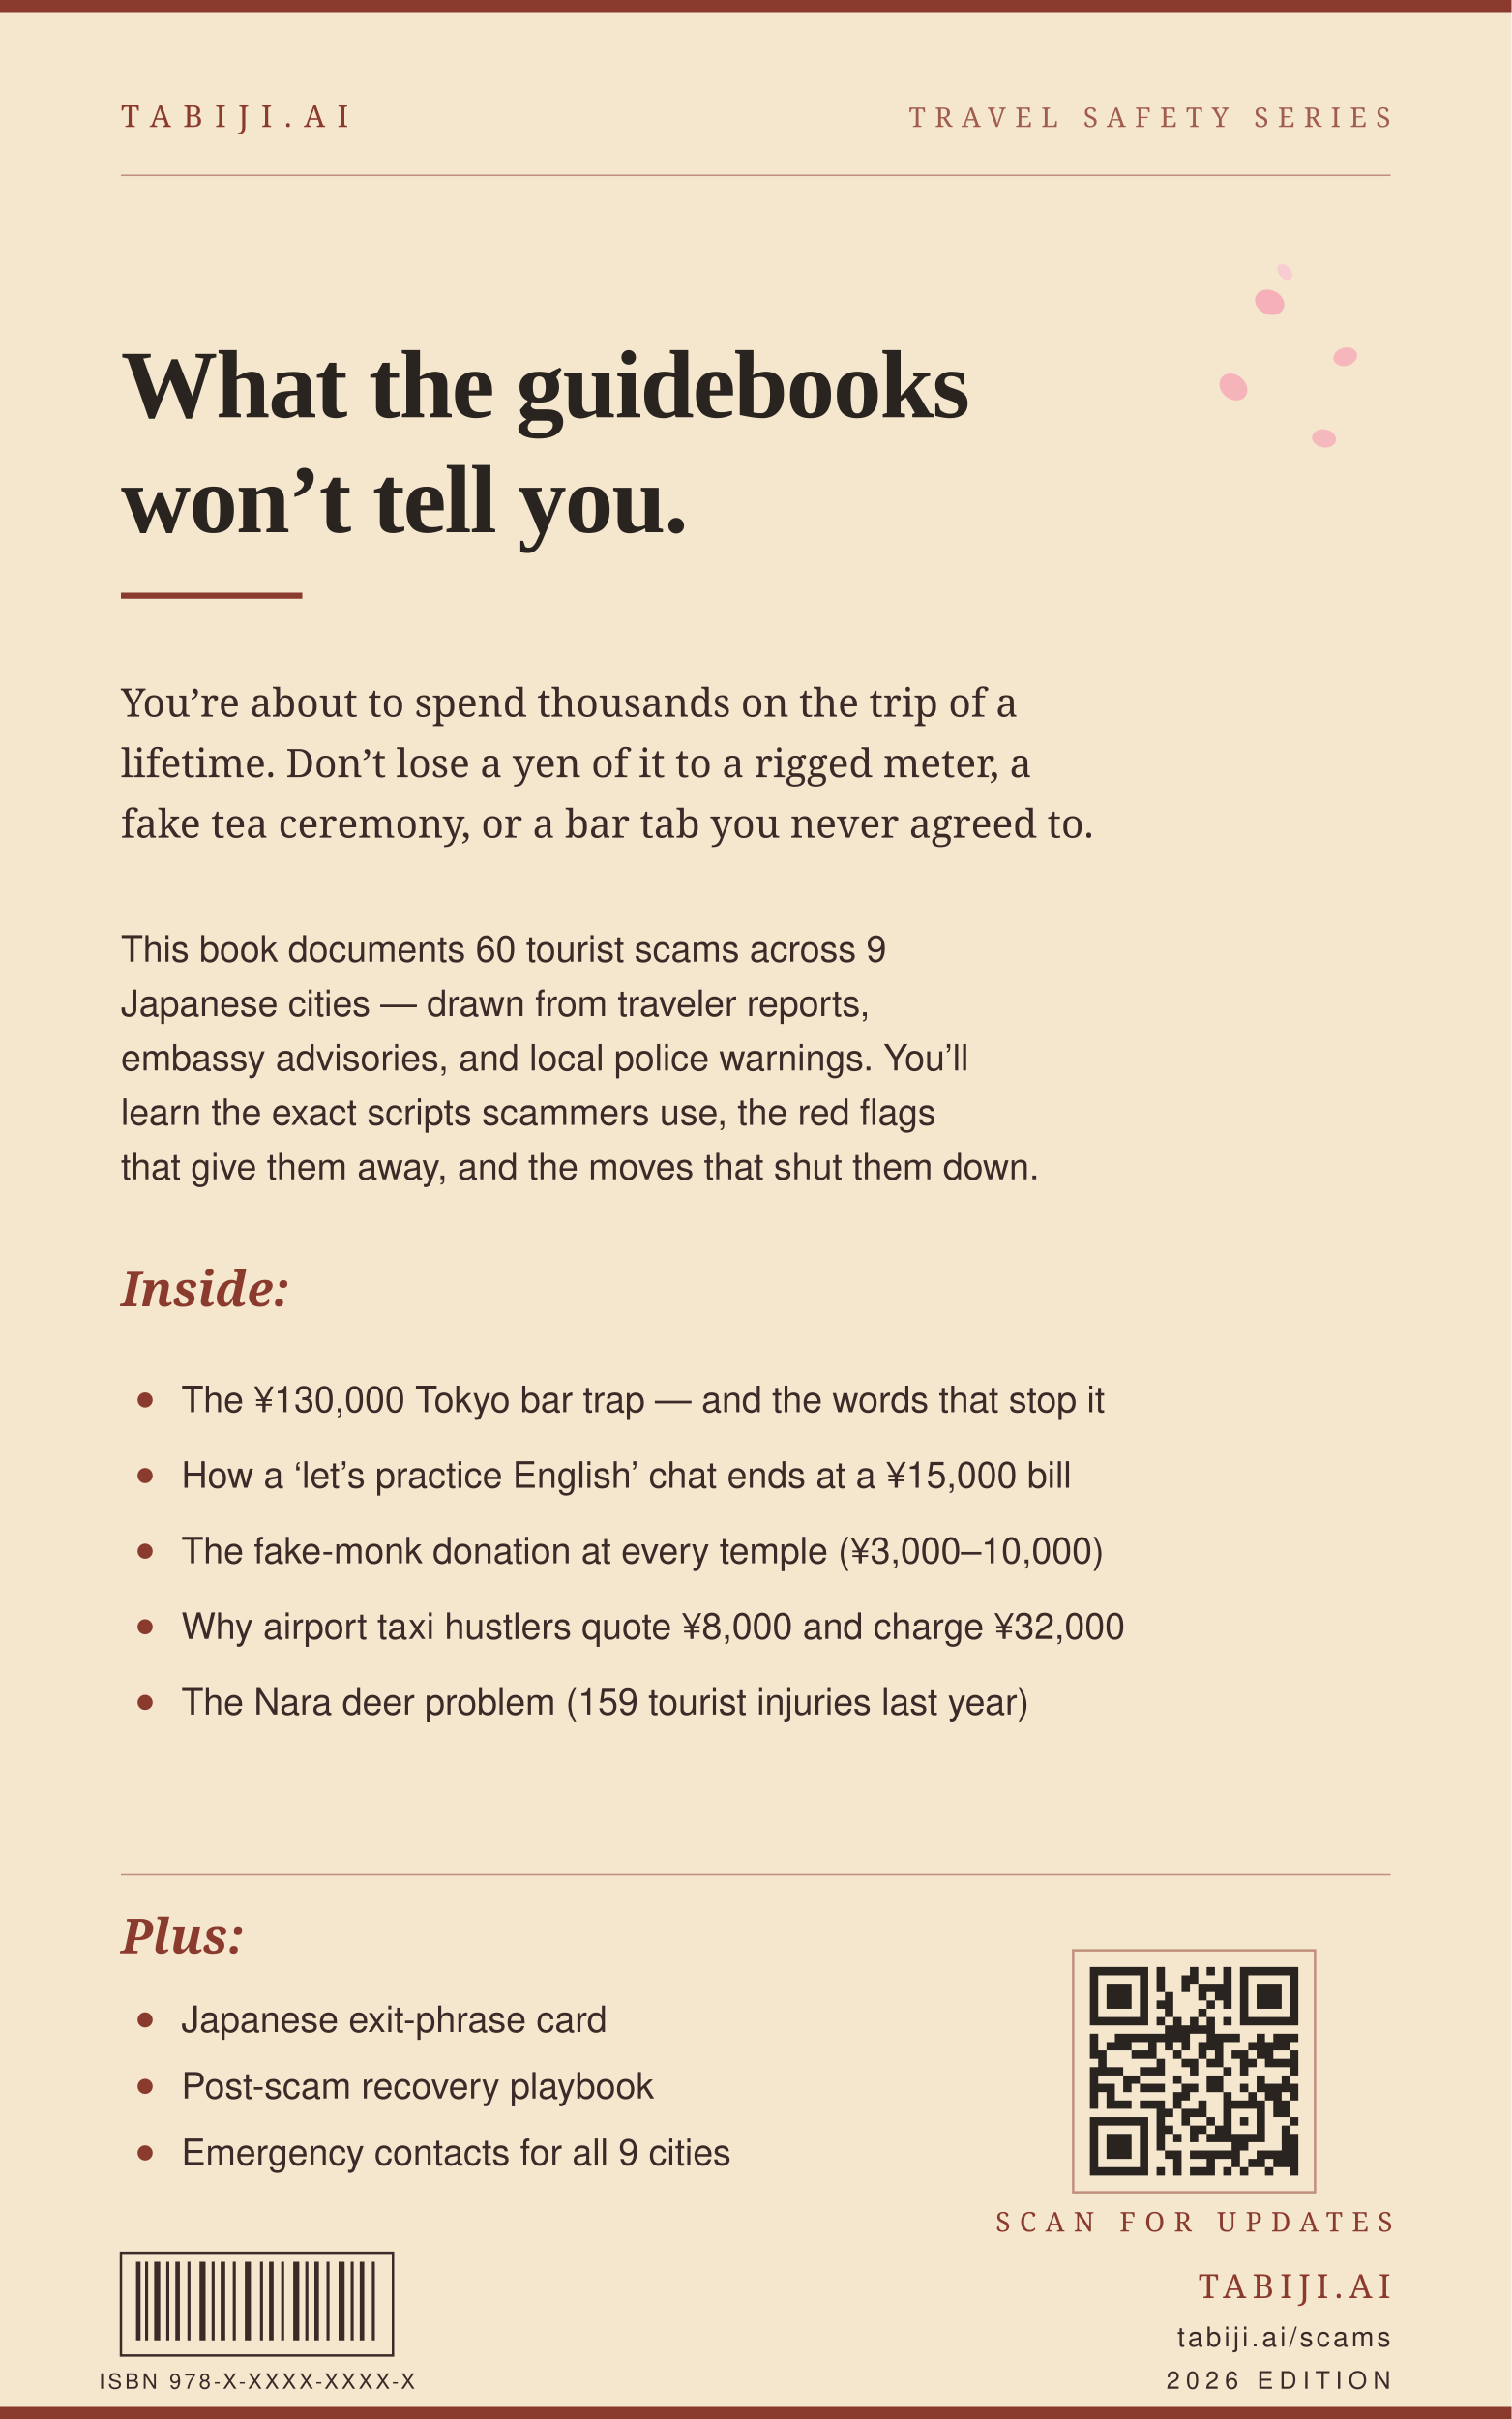
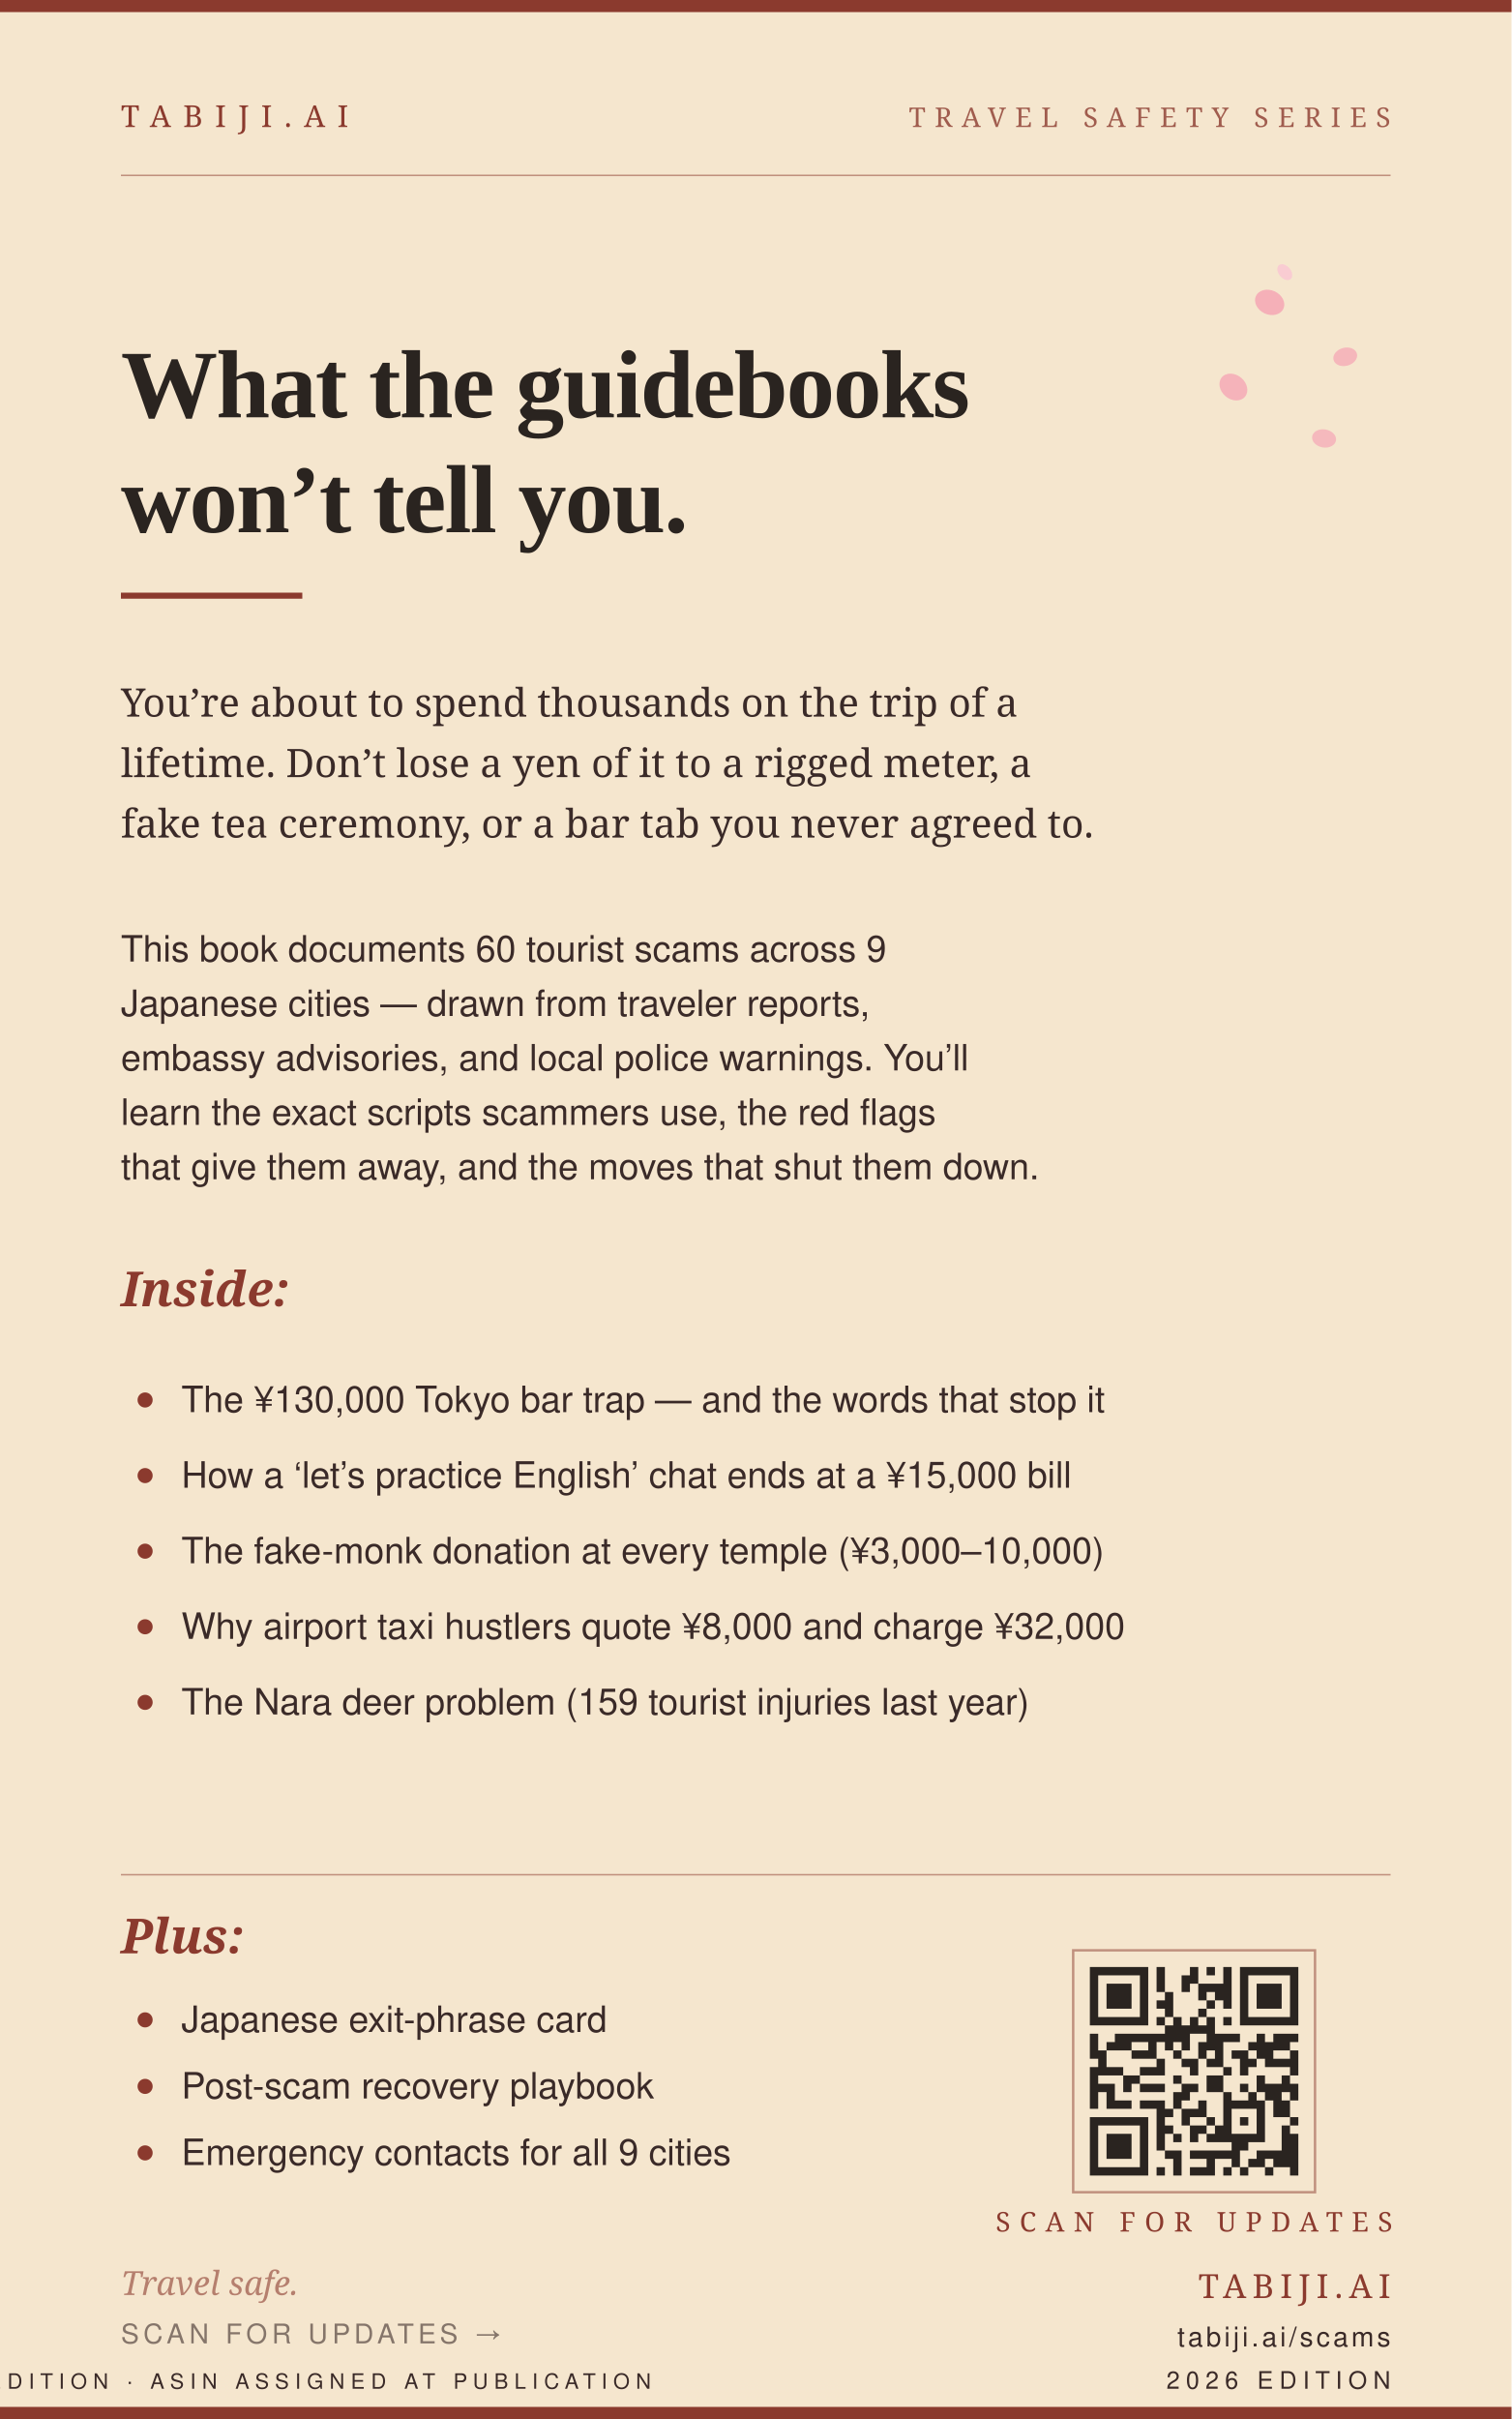
<svg xmlns="http://www.w3.org/2000/svg" viewBox="0 0 500 800" preserveAspectRatio="xMidYMid meet">
  <rect width="500" height="800" fill="#F5E6CE" />
  <rect x="0" y="0" width="500" height="4" fill="#8B3A2E" />
  <rect x="0" y="796" width="500" height="4" fill="#8B3A2E" />
  <text x="40" y="42" font-family="Georgia, serif" font-size="10" letter-spacing="4" fill="#8B3A2E">TABIJI.AI</text>
  <text x="460" y="42" font-family="Georgia, serif" font-size="9" letter-spacing="3" fill="#8B3A2E" text-anchor="end" opacity="0.8">TRAVEL SAFETY SERIES</text>
  <line x1="40" y1="58" x2="460" y2="58" stroke="#8B3A2E" stroke-width="0.5" opacity="0.5" />
  <g>
    <ellipse cx="420" cy="100" rx="5" ry="4" fill="#F5A2B3" opacity="0.8" transform="rotate(25 420 100)" />
    <ellipse cx="445" cy="118" rx="4" ry="3" fill="#F5A2B3" opacity="0.7" transform="rotate(-15 445 118)" />
    <ellipse cx="408" cy="128" rx="5" ry="4" fill="#F5A2B3" opacity="0.75" transform="rotate(40 408 128)" />
    <ellipse cx="438" cy="145" rx="4" ry="3" fill="#F5A2B3" opacity="0.65" transform="rotate(10 438 145)" />
    <ellipse cx="425" cy="90" rx="3" ry="2" fill="#F9C8D2" opacity="0.85" transform="rotate(50 425 90)" />
  </g>
  <text x="40" y="138" font-family="Georgia, 'Times New Roman', serif" font-weight="700" font-size="32" fill="#2A2420" letter-spacing="-0.5">What the guidebooks</text>
  <text x="40" y="176" font-family="Georgia, 'Times New Roman', serif" font-weight="700" font-size="32" fill="#2A2420" letter-spacing="-0.5">won’t tell you.</text>
  <rect x="40" y="196" width="60" height="2" fill="#8B3A2E" />
  <text x="40" y="237" font-family="Georgia, serif" font-size="13" fill="#3A2A28">You’re about to spend thousands on the trip of a</text>
  <text x="40" y="257" font-family="Georgia, serif" font-size="13" fill="#3A2A28">lifetime. Don’t lose a yen of it to a rigged meter, a</text>
  <text x="40" y="277" font-family="Georgia, serif" font-size="13" fill="#3A2A28">fake tea ceremony, or a bar tab you never agreed to.</text>
  <text x="40" y="318" font-family="Helvetica, Arial, sans-serif" font-size="12" fill="#3A2A28">This book documents 60 tourist scams across 9</text>
  <text x="40" y="336" font-family="Helvetica, Arial, sans-serif" font-size="12" fill="#3A2A28">Japanese cities — drawn from traveler reports,</text>
  <text x="40" y="354" font-family="Helvetica, Arial, sans-serif" font-size="12" fill="#3A2A28">embassy advisories, and local police warnings. You’ll</text>
  <text x="40" y="372" font-family="Helvetica, Arial, sans-serif" font-size="12" fill="#3A2A28">learn the exact scripts scammers use, the red flags</text>
  <text x="40" y="390" font-family="Helvetica, Arial, sans-serif" font-size="12" fill="#3A2A28">that give them away, and the moves that shut them down.</text>
  <text x="40" y="432" font-family="Georgia, serif" font-style="italic" font-size="16" fill="#8B3A2E" font-weight="700">Inside:</text>
  <circle cx="48" cy="463" r="2.5" fill="#8B3A2E" />
  <text x="60" y="467" font-family="Helvetica, Arial, sans-serif" font-size="12" fill="#3A2A28">The ¥130,000 Tokyo bar trap — and the words that stop it</text>
  <circle cx="48" cy="488" r="2.5" fill="#8B3A2E" />
  <text x="60" y="492" font-family="Helvetica, Arial, sans-serif" font-size="12" fill="#3A2A28">How a ‘let’s practice English’ chat ends at a ¥15,000 bill</text>
  <circle cx="48" cy="513" r="2.5" fill="#8B3A2E" />
  <text x="60" y="517" font-family="Helvetica, Arial, sans-serif" font-size="12" fill="#3A2A28">The fake-monk donation at every temple (¥3,000–10,000)</text>
  <circle cx="48" cy="538" r="2.5" fill="#8B3A2E" />
  <text x="60" y="542" font-family="Helvetica, Arial, sans-serif" font-size="12" fill="#3A2A28">Why airport taxi hustlers quote ¥8,000 and charge ¥32,000</text>
  <circle cx="48" cy="563" r="2.5" fill="#8B3A2E" />
  <text x="60" y="567" font-family="Helvetica, Arial, sans-serif" font-size="12" fill="#3A2A28">The Nara deer problem (159 tourist injuries last year)</text>
  <line x1="40" y1="620" x2="460" y2="620" stroke="#8B3A2E" stroke-width="0.5" opacity="0.5" />
  <text x="40" y="646" font-family="Georgia, serif" font-style="italic" font-size="16" fill="#8B3A2E" font-weight="700">Plus:</text>
  <circle cx="48" cy="668" r="2.5" fill="#8B3A2E" />
  <text x="60" y="672" font-family="Helvetica, Arial, sans-serif" font-size="12" fill="#3A2A28">Japanese exit-phrase card</text>
  <circle cx="48" cy="690" r="2.5" fill="#8B3A2E" />
  <text x="60" y="694" font-family="Helvetica, Arial, sans-serif" font-size="12" fill="#3A2A28">Post-scam recovery playbook</text>
  <circle cx="48" cy="712" r="2.5" fill="#8B3A2E" />
  <text x="60" y="716" font-family="Helvetica, Arial, sans-serif" font-size="12" fill="#3A2A28">Emergency contacts for all 9 cities</text>
  <rect x="355" y="645" width="80" height="80" fill="none" stroke="#8B3A2E" stroke-width="0.8" opacity="0.5" />
  <g transform="translate(355 645) scale(2.7586)">
    <path d="M2,2H3V3H2zM3,2H4V3H3zM4,2H5V3H4zM5,2H6V3H5zM6,2H7V3H6zM7,2H8V3H7zM8,2H9V3H8zM10,2H11V3H10zM14,2H15V3H14zM16,2H17V3H16zM18,2H19V3H18zM20,2H21V3H20zM21,2H22V3H21zM22,2H23V3H22zM23,2H24V3H23zM24,2H25V3H24zM25,2H26V3H25zM26,2H27V3H26zM2,3H3V4H2zM8,3H9V4H8zM10,3H11V4H10zM13,3H14V4H13zM14,3H15V4H14zM18,3H19V4H18zM20,3H21V4H20zM26,3H27V4H26zM2,4H3V5H2zM4,4H5V5H4zM5,4H6V5H5zM6,4H7V5H6zM8,4H9V5H8zM10,4H11V5H10zM13,4H14V5H13zM15,4H16V5H15zM16,4H17V5H16zM17,4H18V5H17zM18,4H19V5H18zM20,4H21V5H20zM22,4H23V5H22zM23,4H24V5H23zM24,4H25V5H24zM26,4H27V5H26zM2,5H3V6H2zM4,5H5V6H4zM5,5H6V6H5zM6,5H7V6H6zM8,5H9V6H8zM11,5H12V6H11zM15,5H16V6H15zM17,5H18V6H17zM18,5H19V6H18zM20,5H21V6H20zM22,5H23V6H22zM23,5H24V6H23zM24,5H25V6H24zM26,5H27V6H26zM2,6H3V7H2zM4,6H5V7H4zM5,6H6V7H5zM6,6H7V7H6zM8,6H9V7H8zM10,6H11V7H10zM11,6H12V7H11zM16,6H17V7H16zM18,6H19V7H18zM20,6H21V7H20zM22,6H23V7H22zM23,6H24V7H23zM24,6H25V7H24zM26,6H27V7H26zM2,7H3V8H2zM8,7H9V8H8zM11,7H12V8H11zM15,7H16V8H15zM20,7H21V8H20zM26,7H27V8H26zM2,8H3V9H2zM3,8H4V9H3zM4,8H5V9H4zM5,8H6V9H5zM6,8H7V9H6zM7,8H8V9H7zM8,8H9V9H8zM10,8H11V9H10zM12,8H13V9H12zM14,8H15V9H14zM16,8H17V9H16zM18,8H19V9H18zM20,8H21V9H20zM21,8H22V9H21zM22,8H23V9H22zM23,8H24V9H23zM24,8H25V9H24zM25,8H26V9H25zM26,8H27V9H26zM11,9H12V10H11zM12,9H13V10H12zM13,9H14V10H13zM14,9H15V10H14zM15,9H16V10H15zM16,9H17V10H16zM2,10H3V11H2zM5,10H6V11H5zM6,10H7V11H6zM7,10H8V11H7zM8,10H9V11H8zM9,10H10V11H9zM10,10H11V11H10zM11,10H12V11H11zM12,10H13V11H12zM13,10H14V11H13zM16,10H17V11H16zM17,10H18V11H17zM18,10H19V11H18zM19,10H20V11H19zM22,10H23V11H22zM24,10H25V11H24zM25,10H26V11H25zM26,10H27V11H26zM2,11H3V12H2zM4,11H5V12H4zM5,11H6V12H5zM6,11H7V12H6zM9,11H10V12H9zM11,11H12V12H11zM13,11H14V12H13zM15,11H16V12H15zM16,11H17V12H16zM17,11H18V12H17zM21,11H22V12H21zM22,11H23V12H22zM23,11H24V12H23zM24,11H25V12H24zM25,11H26V12H25zM2,12H3V13H2zM3,12H4V13H3zM7,12H8V13H7zM8,12H9V13H8zM9,12H10V13H9zM12,12H13V13H12zM15,12H16V13H15zM17,12H18V13H17zM19,12H20V13H19zM20,12H21V13H20zM22,12H23V13H22zM23,12H24V13H23zM26,12H27V13H26zM3,13H4V14H3zM10,13H11V14H10zM13,13H14V14H13zM14,13H15V14H14zM16,13H17V14H16zM17,13H18V14H17zM20,13H21V14H20zM21,13H22V14H21zM23,13H24V14H23zM24,13H25V14H24zM25,13H26V14H25zM26,13H27V14H26zM2,14H3V15H2zM3,14H4V15H3zM4,14H5V15H4zM5,14H6V15H5zM8,14H9V15H8zM9,14H10V15H9zM10,14H11V15H10zM14,14H15V15H14zM18,14H19V15H18zM20,14H21V15H20zM26,14H27V15H26zM2,15H3V16H2zM6,15H7V16H6zM7,15H8V16H7zM12,15H13V16H12zM16,15H17V16H16zM17,15H18V16H17zM22,15H23V16H22zM25,15H26V16H25zM2,16H3V17H2zM3,16H4V17H3zM4,16H5V17H4zM6,16H7V17H6zM8,16H9V17H8zM9,16H10V17H9zM10,16H11V17H10zM13,16H14V17H13zM14,16H15V17H14zM16,16H17V17H16zM17,16H18V17H17zM20,16H21V17H20zM22,16H23V17H22zM23,16H24V17H23zM24,16H25V17H24zM25,16H26V17H25zM26,16H27V17H26zM2,17H3V18H2zM4,17H5V18H4zM12,17H13V18H12zM13,17H14V18H13zM18,17H19V18H18zM21,17H22V18H21zM23,17H24V18H23zM24,17H25V18H24zM26,17H27V18H26zM2,18H3V19H2zM4,18H5V19H4zM5,18H6V19H5zM6,18H7V19H6zM8,18H9V19H8zM9,18H10V19H9zM10,18H11V19H10zM12,18H13V19H12zM15,18H16V19H15zM18,18H19V19H18zM19,18H20V19H19zM20,18H21V19H20zM21,18H22V19H21zM22,18H23V19H22zM24,18H25V19H24zM25,18H26V19H25zM10,19H11V20H10zM11,19H12V20H11zM13,19H14V20H13zM14,19H15V20H14zM15,19H16V20H15zM18,19H19V20H18zM22,19H23V20H22zM24,19H25V20H24zM25,19H26V20H25zM2,20H3V21H2zM3,20H4V21H3zM4,20H5V21H4zM5,20H6V21H5zM6,20H7V21H6zM7,20H8V21H7zM8,20H9V21H8zM10,20H11V21H10zM13,20H14V21H13zM16,20H17V21H16zM18,20H19V21H18zM20,20H21V21H20zM22,20H23V21H22zM26,20H27V21H26zM2,21H3V22H2zM8,21H9V22H8zM10,21H11V22H10zM11,21H12V22H11zM14,21H15V22H14zM15,21H16V22H15zM17,21H18V22H17zM18,21H19V22H18zM22,21H23V22H22zM25,21H26V22H25zM2,22H3V23H2zM4,22H5V23H4zM5,22H6V23H5zM6,22H7V23H6zM8,22H9V23H8zM10,22H11V23H10zM12,22H13V23H12zM14,22H15V23H14zM16,22H17V23H16zM17,22H18V23H17zM18,22H19V23H18zM19,22H20V23H19zM20,22H21V23H20zM21,22H22V23H21zM22,22H23V23H22zM25,22H26V23H25zM26,22H27V23H26zM2,23H3V24H2zM4,23H5V24H4zM5,23H6V24H5zM6,23H7V24H6zM8,23H9V24H8zM10,23H11V24H10zM19,23H20V24H19zM20,23H21V24H20zM25,23H26V24H25zM26,23H27V24H26zM2,24H3V25H2zM4,24H5V25H4zM5,24H6V25H5zM6,24H7V25H6zM8,24H9V25H8zM11,24H12V25H11zM12,24H13V25H12zM14,24H15V25H14zM15,24H16V25H15zM16,24H17V25H16zM17,24H18V25H17zM18,24H19V25H18zM19,24H20V25H19zM22,24H23V25H22zM23,24H24V25H23zM24,24H25V25H24zM25,24H26V25H25zM26,24H27V25H26zM2,25H3V26H2zM8,25H9V26H8zM12,25H13V26H12zM16,25H17V26H16zM19,25H20V26H19zM21,25H22V26H21zM22,25H23V26H22zM24,25H25V26H24zM25,25H26V26H25zM26,25H27V26H26zM2,26H3V27H2zM3,26H4V27H3zM4,26H5V27H4zM5,26H6V27H5zM6,26H7V27H6zM7,26H8V27H7zM8,26H9V27H8zM10,26H11V27H10zM12,26H13V27H12zM14,26H15V27H14zM15,26H16V27H15zM16,26H17V27H16zM18,26H19V27H18zM20,26H21V27H20zM23,26H24V27H23zM26,26H27V27H26z" fill="#2A2420" />
  </g>
  <text x="395" y="738" font-family="Georgia, serif" font-size="9" letter-spacing="3" fill="#8B3A2E" text-anchor="middle">SCAN FOR UPDATES</text>
-   <g transform="translate(40, 745)">
-     <rect x="0" y="0" width="90" height="34" fill="#F5E6CE" stroke="#3A2A28" stroke-width="0.8" />
-     <g fill="#3A2A28">
-       <rect x="5" y="3" width="1.5" height="26" />
-       <rect x="8" y="3" width="1" height="26" />
-       <rect x="11" y="3" width="2" height="26" />
-       <rect x="15" y="3" width="1" height="26" />
-       <rect x="18" y="3" width="1.5" height="26" />
-       <rect x="22" y="3" width="1" height="26" />
-       <rect x="26" y="3" width="2" height="26" />
-       <rect x="30" y="3" width="1" height="26" />
-       <rect x="33" y="3" width="1.5" height="26" />
-       <rect x="37" y="3" width="1" height="26" />
-       <rect x="41" y="3" width="2" height="26" />
-       <rect x="46" y="3" width="1" height="26" />
-       <rect x="49" y="3" width="1.5" height="26" />
-       <rect x="53" y="3" width="1" height="26" />
-       <rect x="57" y="3" width="2" height="26" />
-       <rect x="61" y="3" width="1" height="26" />
-       <rect x="64" y="3" width="1.5" height="26" />
-       <rect x="68" y="3" width="1" height="26" />
-       <rect x="72" y="3" width="2" height="26" />
-       <rect x="76" y="3" width="1" height="26" />
-       <rect x="79" y="3" width="1.5" height="26" />
-       <rect x="83" y="3" width="1" height="26" />
-     </g>
+   <g transform="translate(40, 745)" opacity="0.6">
+     <text x="0" y="14" font-family="Georgia, serif" font-size="11" font-style="italic" fill="#8B3A2E">Travel safe.</text>
+     <text x="0" y="30" font-family="Helvetica, Arial, sans-serif" font-size="9" fill="#3A2A28" letter-spacing="1.5">SCAN FOR UPDATES →</text>
  </g>
-   <text x="85" y="790" font-family="Helvetica, sans-serif" font-size="7" fill="#3A2A28" text-anchor="middle" letter-spacing="1">ISBN 978-X-XXXX-XXXX-X</text>
+   <text x="85" y="790" font-family="Helvetica, sans-serif" font-size="7" fill="#3A2A28" text-anchor="middle" letter-spacing="2">KINDLE EDITION · ASIN ASSIGNED AT PUBLICATION</text>
  <text x="460" y="760" font-family="Georgia, serif" font-size="11" letter-spacing="2" fill="#8B3A2E" text-anchor="end">TABIJI.AI</text>
  <text x="460" y="776" font-family="Helvetica, sans-serif" font-size="9" fill="#3A2A28" text-anchor="end" letter-spacing="1">tabiji.ai/scams</text>
  <text x="460" y="790" font-family="Helvetica, sans-serif" font-size="8" fill="#3A2A28" text-anchor="end" letter-spacing="2">2026 EDITION</text>
</svg>
